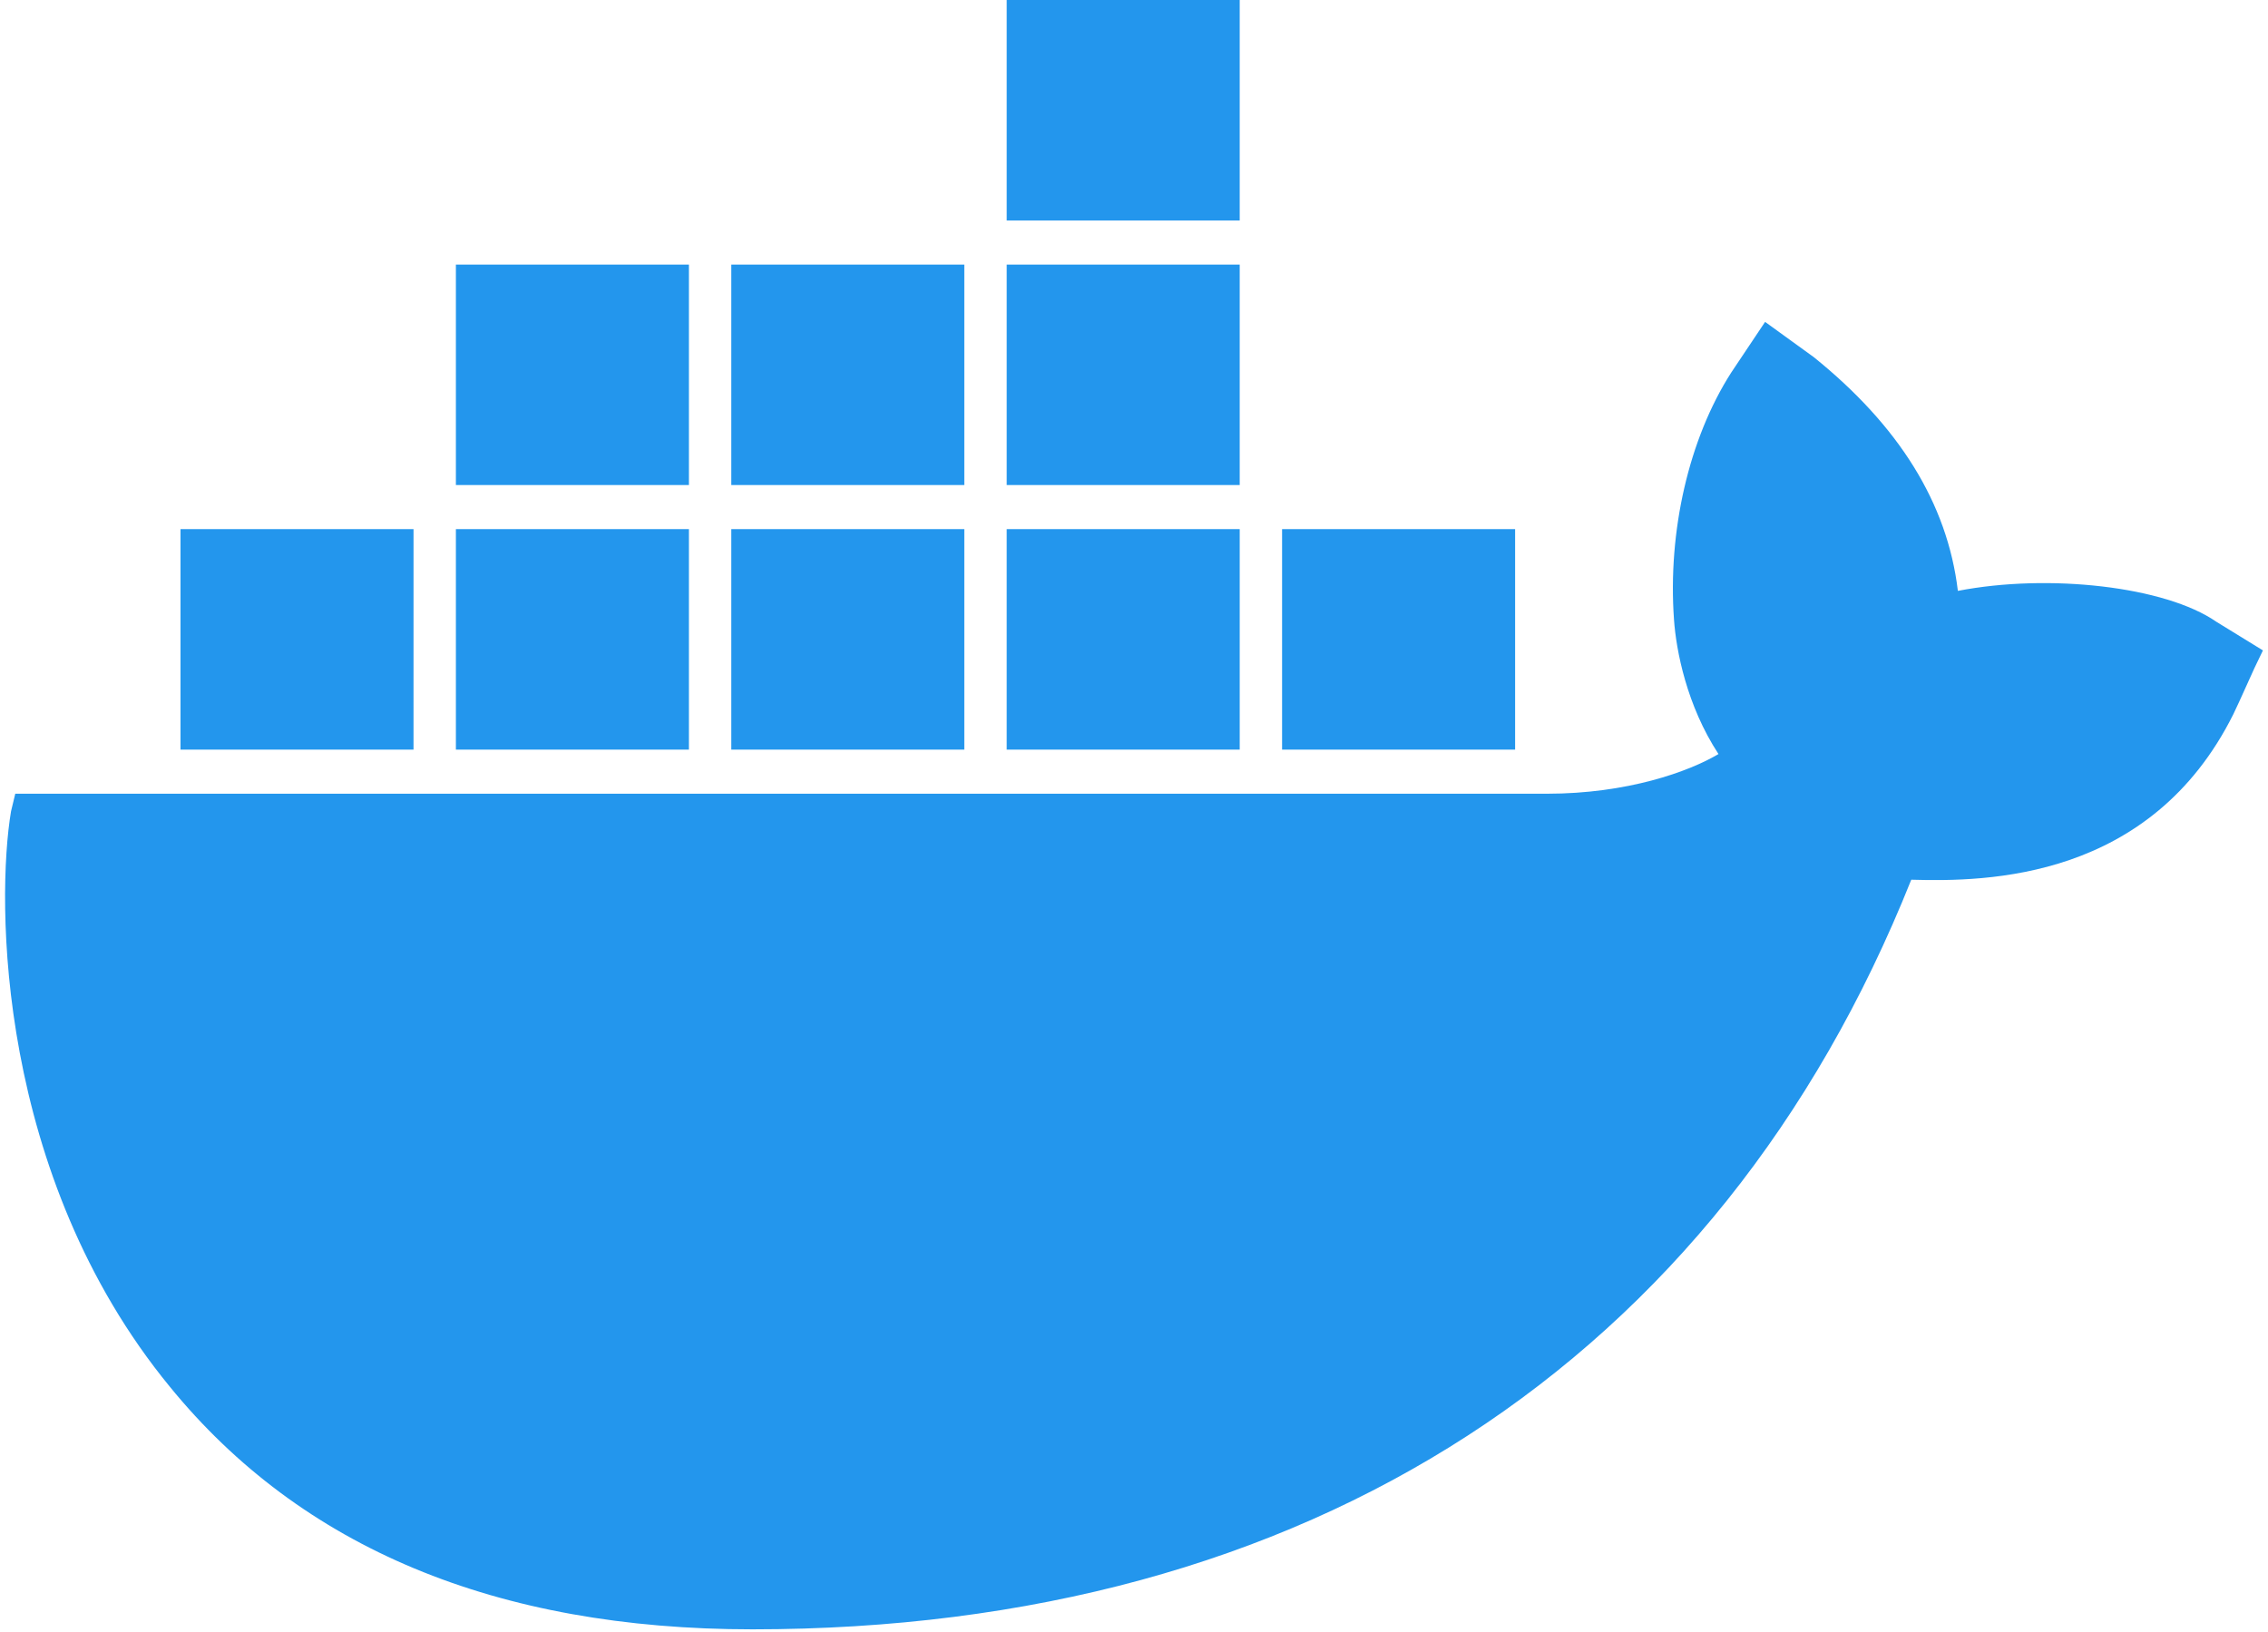
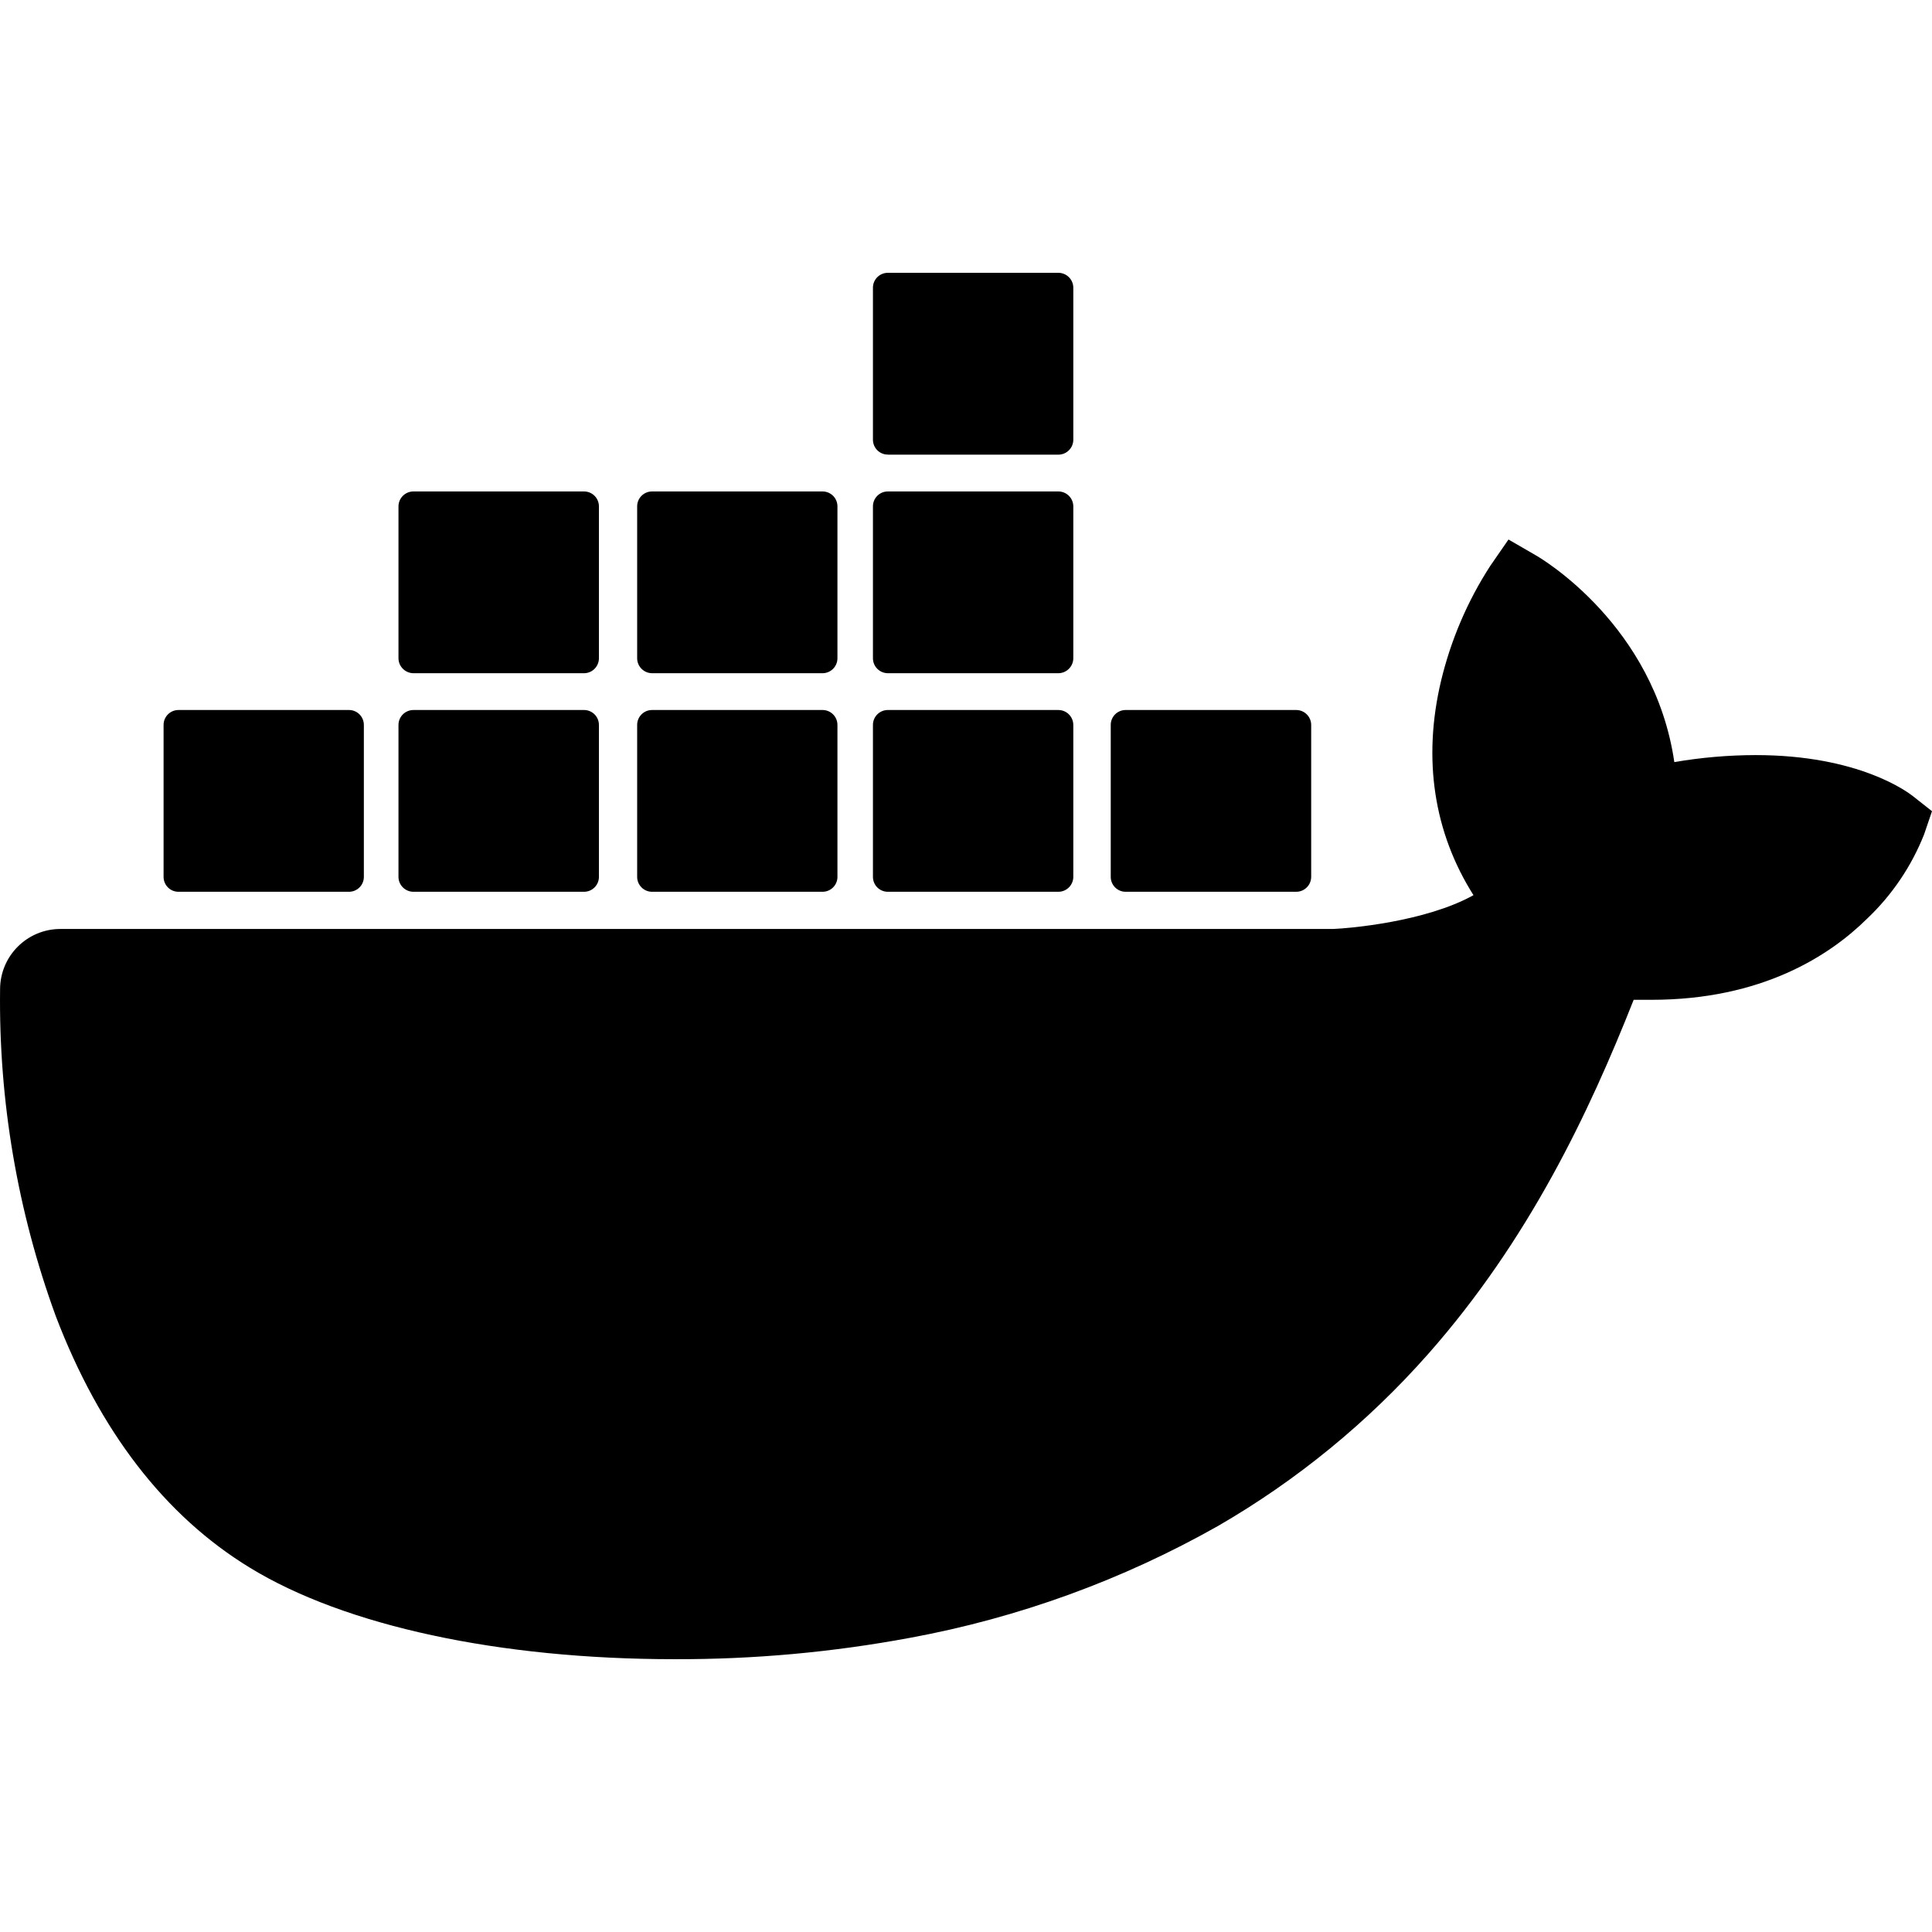
- <svg xmlns="http://www.w3.org/2000/svg" width="1.39em" height="1em" viewBox="0 0 256 185">
-   <path fill="#2396ed" d="M250.716 70.497c-5.765-4-18.976-5.5-29.304-3.5c-1.2-10-6.725-18.749-16.333-26.499l-5.524-4l-3.844 5.75c-4.803 7.5-7.205 18-6.485 28c.24 3.499 1.441 9.749 5.044 15.249c-3.362 2-10.328 4.5-19.455 4.5H1.155l-.48 2c-1.682 9.999-1.682 41.248 18.014 65.247c14.892 18.249 36.99 27.499 66.053 27.499c62.93 0 109.528-30.25 131.386-84.997c8.647.25 27.142 0 36.51-18.75c.24-.5.72-1.5 2.401-5.249l.961-2zM139.986 0h-26.42v24.999h26.42zm0 29.999h-26.42v24.999h26.42zm-31.225 0h-26.42v24.999h26.42zm-31.225 0H51.115v24.999h26.421zM46.311 59.998H19.89v24.999h26.42zm31.225 0H51.115v24.999h26.421zm31.225 0h-26.42v24.999h26.42zm31.226 0h-26.422v24.999h26.422zm31.225 0H144.79v24.999h26.422z" />
+ <svg xmlns="http://www.w3.org/2000/svg" width="1em" height="1em" viewBox="0 0 24 24">
+   <path fill="currentColor" d="M13.983 11.078h2.119a.186.186 0 0 0 .186-.185V9.006a.186.186 0 0 0-.186-.186h-2.119a.185.185 0 0 0-.185.185v1.888c0 .102.083.185.185.185m-2.954-5.43h2.118a.186.186 0 0 0 .186-.186V3.574a.186.186 0 0 0-.186-.185h-2.118a.185.185 0 0 0-.185.185v1.888c0 .102.082.185.185.185m0 2.716h2.118a.187.187 0 0 0 .186-.186V6.29a.186.186 0 0 0-.186-.185h-2.118a.185.185 0 0 0-.185.185v1.887c0 .102.082.185.185.186m-2.93 0h2.12a.186.186 0 0 0 .184-.186V6.29a.185.185 0 0 0-.185-.185H8.1a.185.185 0 0 0-.185.185v1.887c0 .102.083.185.185.186m-2.964 0h2.119a.186.186 0 0 0 .185-.186V6.29a.185.185 0 0 0-.185-.185H5.136a.186.186 0 0 0-.186.185v1.887c0 .102.084.185.186.186m5.893 2.715h2.118a.186.186 0 0 0 .186-.185V9.006a.186.186 0 0 0-.186-.186h-2.118a.185.185 0 0 0-.185.185v1.888c0 .102.082.185.185.185m-2.93 0h2.12a.185.185 0 0 0 .184-.185V9.006a.185.185 0 0 0-.184-.186h-2.12a.185.185 0 0 0-.184.185v1.888c0 .102.083.185.185.185m-2.964 0h2.119a.185.185 0 0 0 .185-.185V9.006a.185.185 0 0 0-.184-.186h-2.12a.186.186 0 0 0-.186.186v1.887c0 .102.084.185.186.185m-2.92 0h2.12a.185.185 0 0 0 .184-.185V9.006a.185.185 0 0 0-.184-.186h-2.12a.185.185 0 0 0-.184.185v1.888c0 .102.082.185.185.185M23.763 9.89c-.065-.051-.672-.51-1.954-.51q-.508.001-1.01.087c-.248-1.7-1.653-2.53-1.716-2.566l-.344-.199l-.226.327c-.284.438-.49.922-.612 1.43c-.23.97-.09 1.882.403 2.661c-.595.332-1.55.413-1.744.42H.751a.75.75 0 0 0-.75.748a11.4 11.4 0 0 0 .692 4.062c.545 1.428 1.355 2.48 2.41 3.124c1.18.723 3.1 1.137 5.275 1.137a15.7 15.7 0 0 0 2.93-.266a12.3 12.3 0 0 0 3.823-1.389a10.5 10.5 0 0 0 2.61-2.136c1.252-1.418 1.998-2.997 2.553-4.4h.221c1.372 0 2.215-.549 2.68-1.009c.309-.293.55-.65.707-1.046l.098-.288Z" />
</svg>
